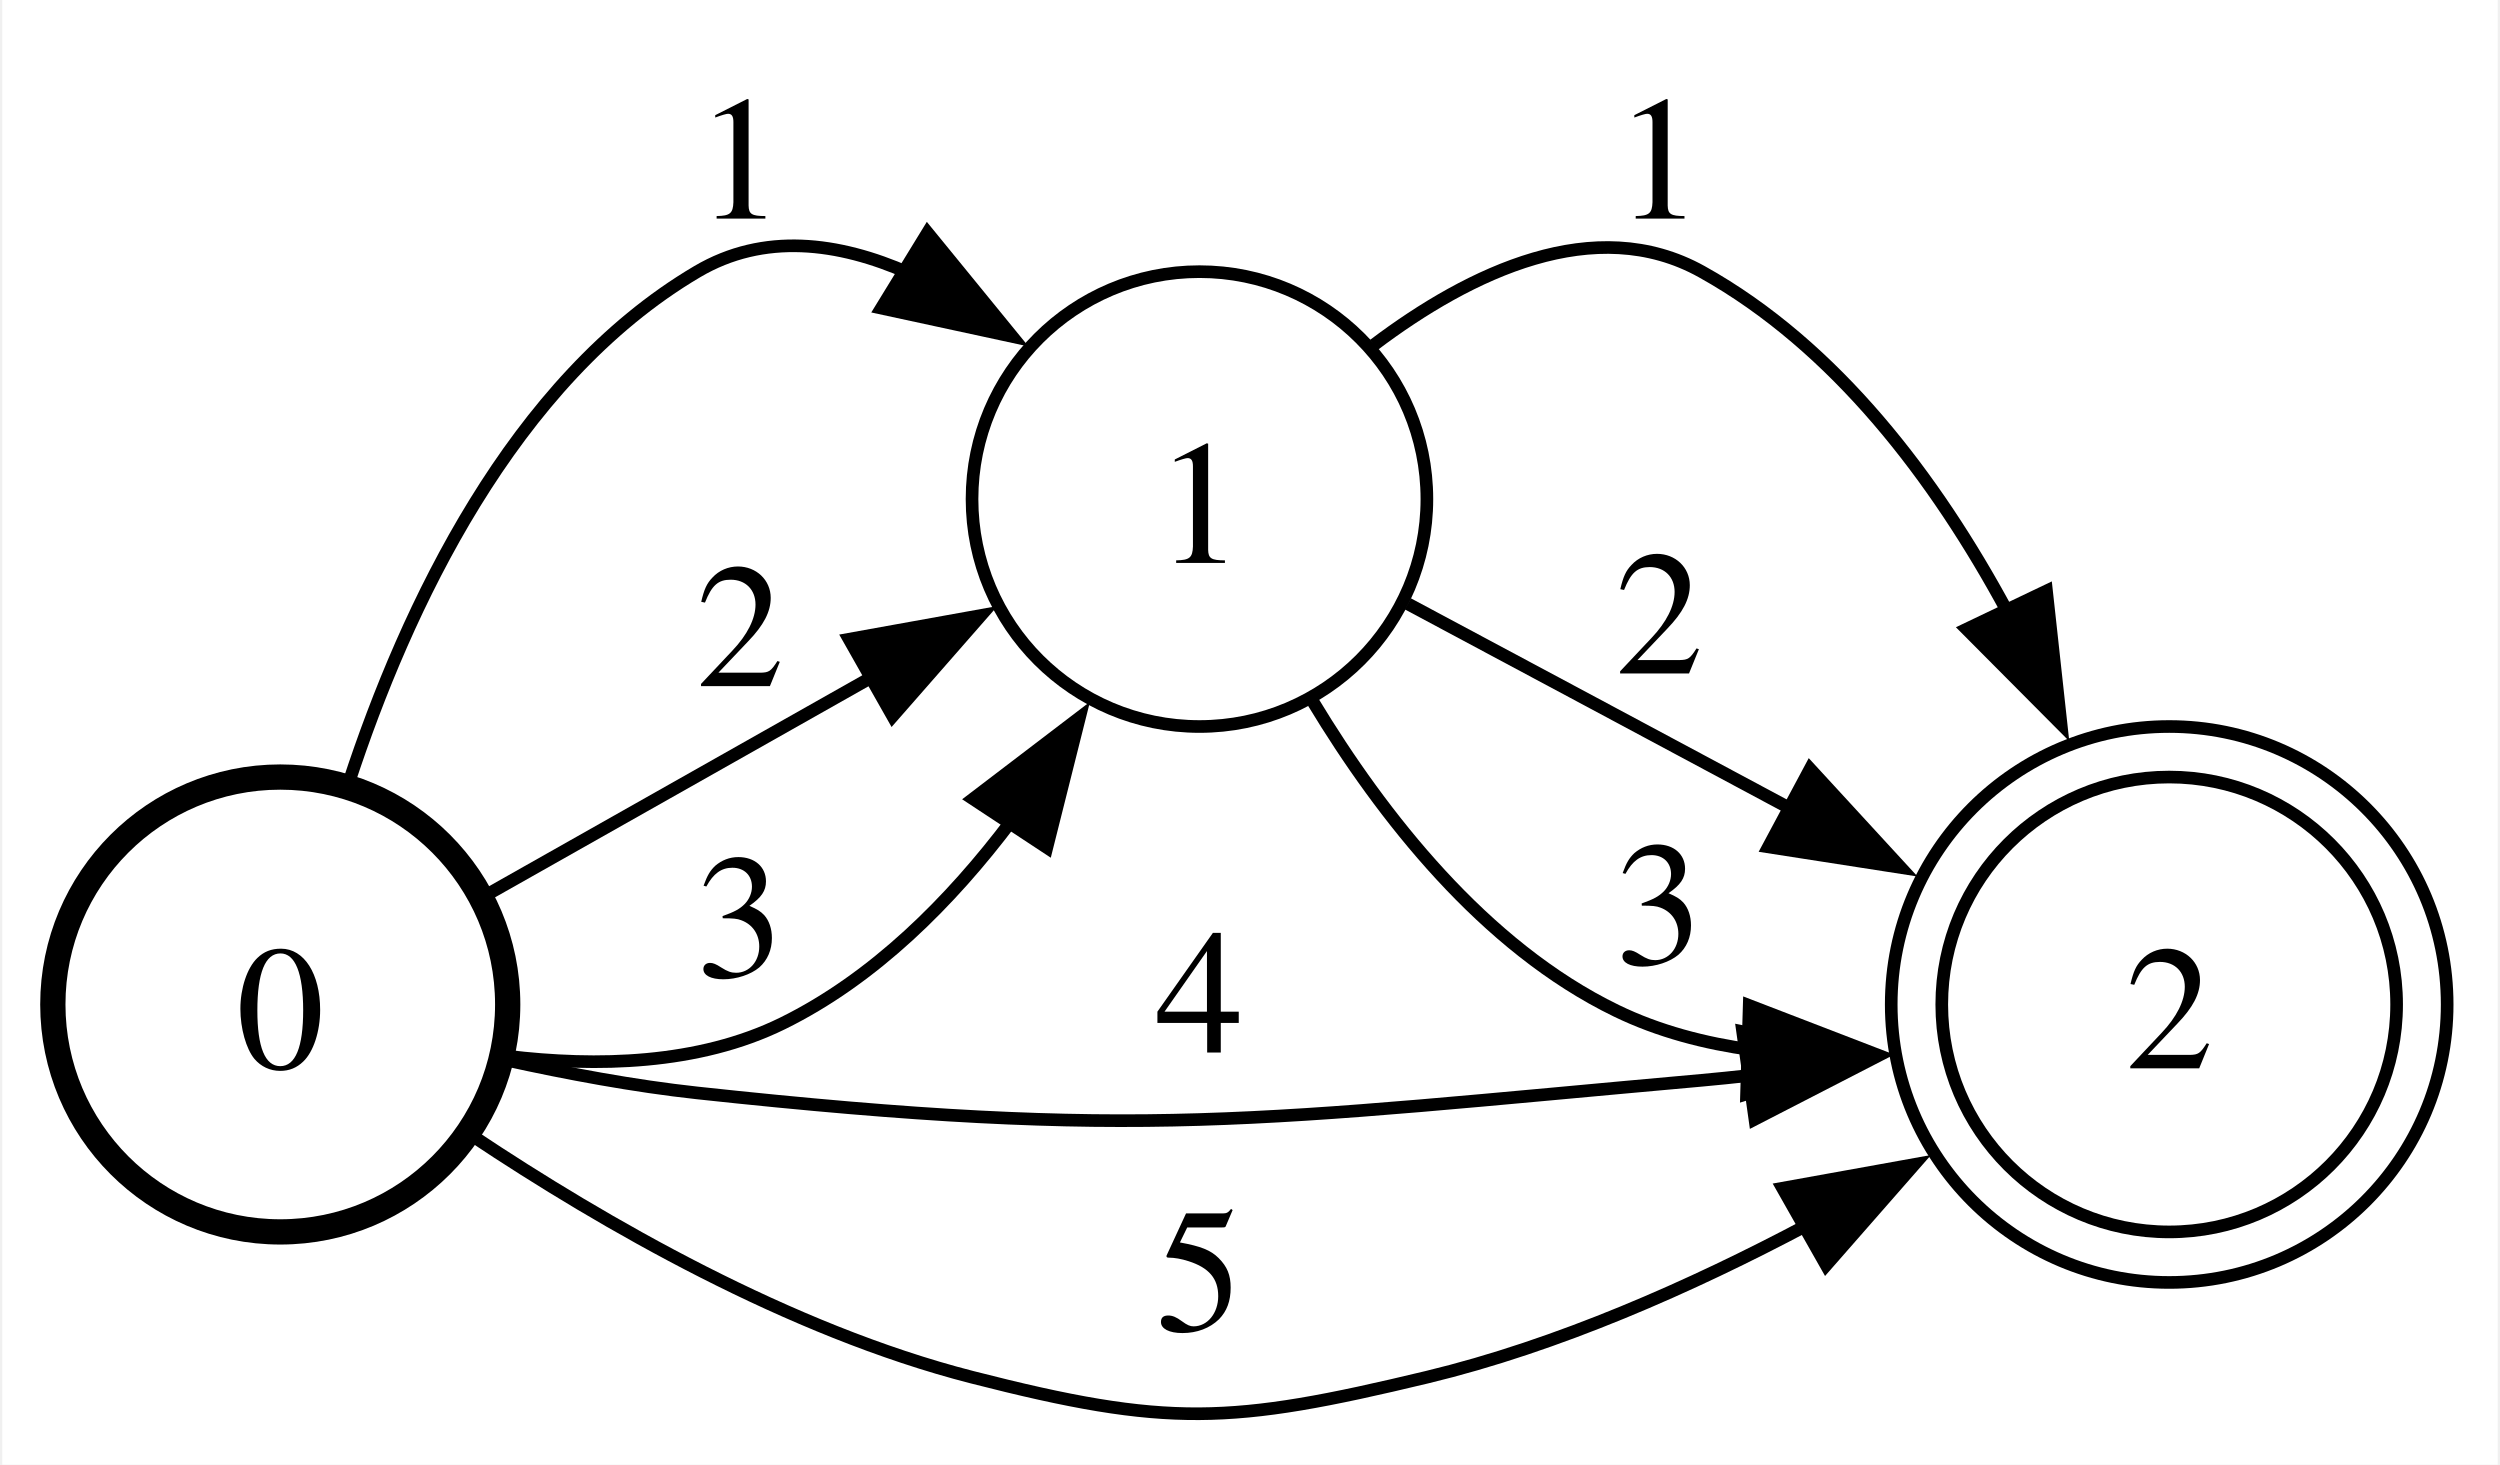
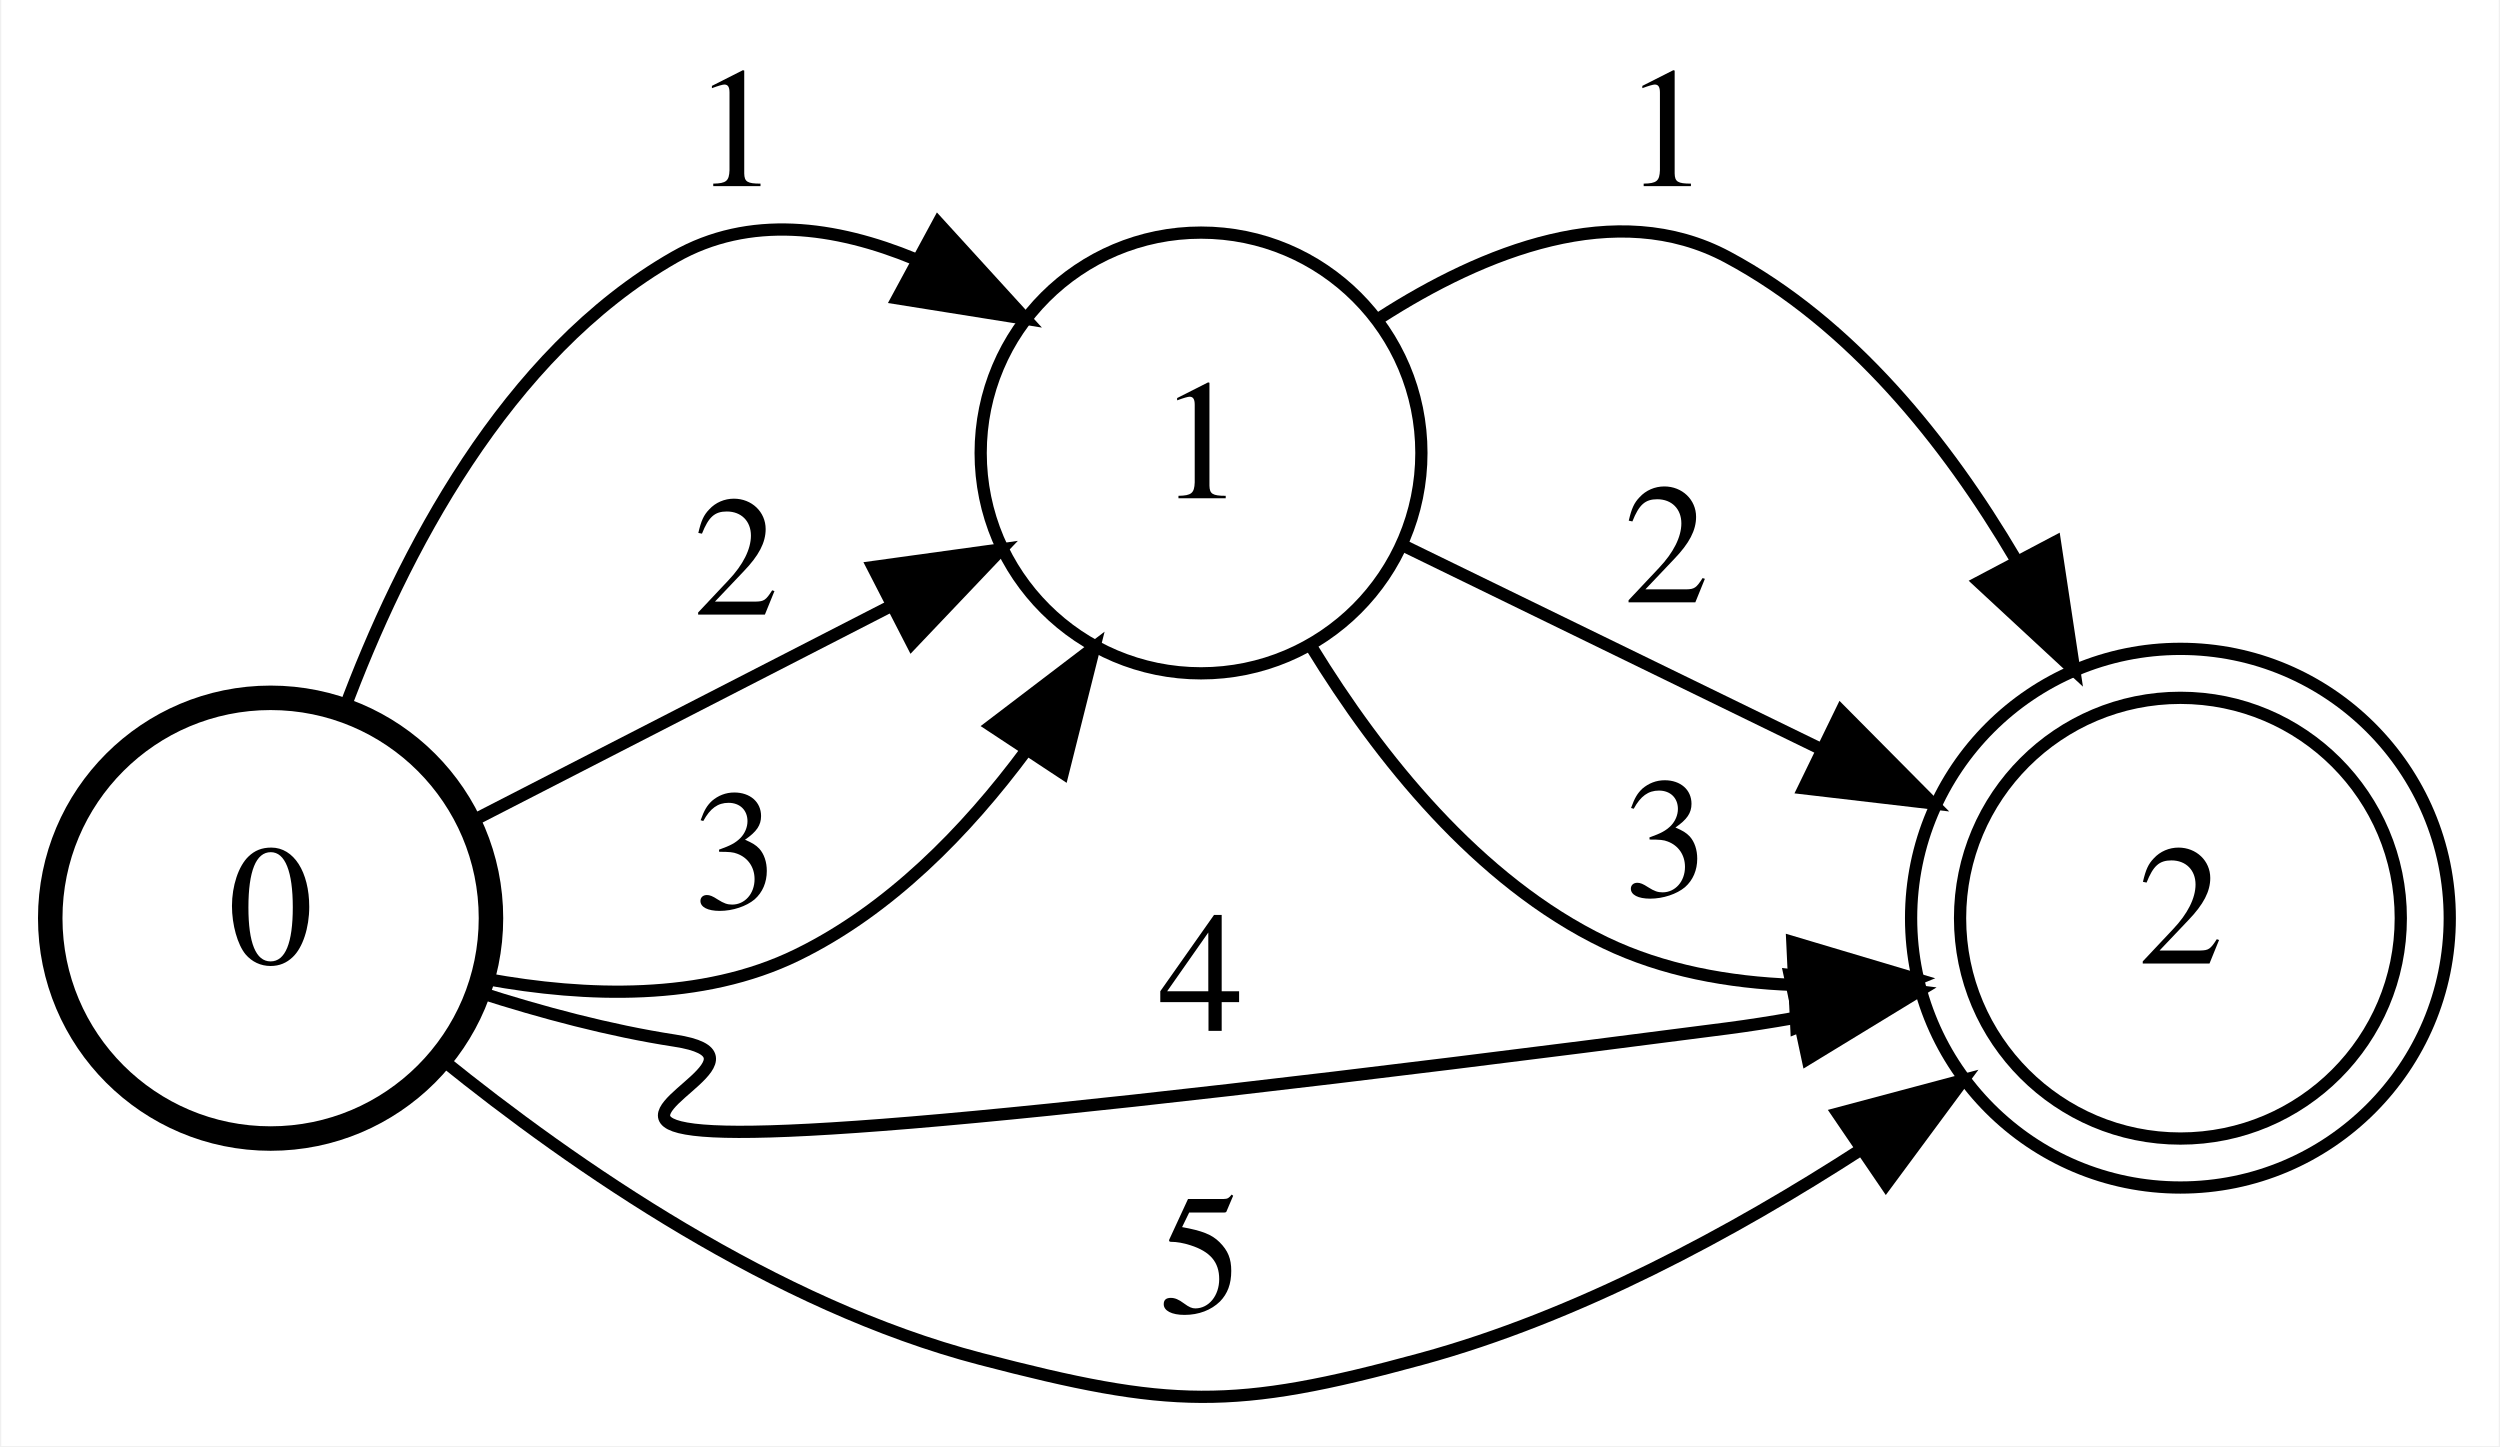
- <svg xmlns="http://www.w3.org/2000/svg" width="198pt" height="116pt" viewBox="0.00 0.00 197.50 115.92">
-   <g id="graph0" class="graph" transform="scale(1 1) rotate(0) translate(4 111.92)">
-     <polygon fill="white" stroke="none" points="-4,4 -4,-111.92 193.5,-111.92 193.5,4 -4,4" />
+ <svg xmlns="http://www.w3.org/2000/svg" width="204pt" height="118pt" viewBox="0.00 0.00 204.00 118.12">
+   <g id="graph0" class="graph" transform="scale(1 1) rotate(0) translate(4 114.12)">
+     <polygon fill="white" stroke="transparent" points="-4,4 -4,-114.12 200,-114.12 200,4 -4,4" />
    <g id="node1" class="node">
-       <ellipse fill="none" stroke="black" stroke-width="2" cx="18" cy="-32.42" rx="18" ry="18" />
-       <text text-anchor="middle" x="18" y="-27.37" font-family="Times,serif" font-size="14.00">0</text>
+       <ellipse fill="none" stroke="black" stroke-width="2" cx="18" cy="-39.12" rx="18" ry="18" />
+       <text text-anchor="middle" x="18" y="-35.42" font-family="Times,serif" font-size="14.00">0</text>
    </g>
    <g id="node2" class="node">
-       <ellipse fill="none" stroke="black" cx="90.75" cy="-72.42" rx="18" ry="18" />
-       <text text-anchor="middle" x="90.75" y="-67.37" font-family="Times,serif" font-size="14.00">1</text>
+       <ellipse fill="none" stroke="black" cx="94" cy="-77.12" rx="18" ry="18" />
+       <text text-anchor="middle" x="94" y="-73.42" font-family="Times,serif" font-size="14.00">1</text>
    </g>
    <g id="edge1" class="edge">
-       <path fill="none" stroke="black" d="M23.45,-50.06C27.94,-63.74 36.34,-81.77 51,-90.42 56.27,-93.53 62.17,-92.77 67.74,-90.31" />
-       <polygon fill="black" stroke="black" points="69.23,-93.5 75.93,-85.29 65.57,-87.53 69.23,-93.5" />
-       <text text-anchor="middle" x="54.38" y="-94.62" font-family="Times,serif" font-size="14.00">1</text>
+       <path fill="none" stroke="black" d="M23.99,-56.1C28.71,-68.78 37.18,-85.24 51,-93.12 57.1,-96.6 64.11,-95.65 70.63,-92.96" />
+       <polygon fill="black" stroke="black" points="72.53,-95.91 79.67,-88.08 69.2,-89.75 72.53,-95.91" />
+       <text text-anchor="middle" x="56" y="-98.92" font-family="Times,serif" font-size="14.00">1</text>
    </g>
    <g id="edge2" class="edge">
-       <path fill="none" stroke="black" d="M34,-40.91C43.01,-46 54.69,-52.6 65.02,-58.44" />
-       <polygon fill="black" stroke="black" points="63.02,-61.33 73.45,-63.21 66.47,-55.24 63.02,-61.33" />
-       <text text-anchor="middle" x="54.38" y="-57.62" font-family="Times,serif" font-size="14.00">2</text>
+       <path fill="none" stroke="black" d="M34.33,-46.99C44.25,-52.09 57.39,-58.83 68.71,-64.64" />
+       <polygon fill="black" stroke="black" points="67.19,-67.8 77.69,-69.25 70.39,-61.57 67.19,-67.8" />
+       <text text-anchor="middle" x="56" y="-63.92" font-family="Times,serif" font-size="14.00">2</text>
    </g>
    <g id="edge3" class="edge">
-       <path fill="none" stroke="black" d="M35.95,-28.33C43.02,-27.47 51.1,-27.65 57.75,-30.92 64.99,-34.48 71.06,-40.56 75.89,-46.98" />
-       <polygon fill="black" stroke="black" points="72.83,-48.69 81.25,-55.11 78.67,-44.84 72.83,-48.69" />
-       <text text-anchor="middle" x="54.38" y="-34.62" font-family="Times,serif" font-size="14.00">3</text>
+       <path fill="none" stroke="black" d="M35.7,-34.14C43.72,-32.68 53.25,-32.33 61,-36.12 68.53,-39.79 74.81,-46.19 79.75,-52.86" />
+       <polygon fill="black" stroke="black" points="76.86,-54.84 85.29,-61.26 82.71,-50.98 76.86,-54.84" />
+       <text text-anchor="middle" x="56" y="-39.92" font-family="Times,serif" font-size="14.00">3</text>
    </g>
    <g id="node3" class="node">
-       <ellipse fill="none" stroke="black" cx="167.5" cy="-32.42" rx="18" ry="18" />
-       <ellipse fill="none" stroke="black" cx="167.5" cy="-32.42" rx="22" ry="22" />
-       <text text-anchor="middle" x="167.5" y="-27.37" font-family="Times,serif" font-size="14.00">2</text>
+       <ellipse fill="none" stroke="black" cx="174" cy="-39.12" rx="18" ry="18" />
+       <ellipse fill="none" stroke="black" cx="174" cy="-39.12" rx="22" ry="22" />
+       <text text-anchor="middle" x="174" y="-35.42" font-family="Times,serif" font-size="14.00">2</text>
    </g>
    <g id="edge4" class="edge">
-       <path fill="none" stroke="black" d="M35.83,-28.03C40.69,-26.96 46.02,-25.96 51,-25.42 86.13,-21.62 95.31,-23.27 130.5,-26.42 131.73,-26.53 132.98,-26.66 134.25,-26.8" />
-       <polygon fill="black" stroke="black" points="133.74,-30.27 144.13,-28.19 134.71,-23.34 133.74,-30.27" />
-       <text text-anchor="middle" x="90.75" y="-28.62" font-family="Times,serif" font-size="14.00">4</text>
+       <path fill="none" stroke="black" d="M35.05,-33.06C40.08,-31.44 45.71,-29.93 51,-29.12 66.91,-26.69 5.57,-13.06 137,-30.12 138.76,-30.35 140.55,-30.63 142.36,-30.95" />
+       <polygon fill="black" stroke="black" points="142.09,-34.47 152.6,-33.15 143.55,-27.63 142.09,-34.47" />
+       <text text-anchor="middle" x="94" y="-29.92" font-family="Times,serif" font-size="14.00">4</text>
    </g>
    <g id="edge5" class="edge">
-       <path fill="none" stroke="black" d="M33.21,-22.02C43.59,-15.1 58.31,-6.62 72.75,-2.92 88.25,1.05 93.19,0.82 108.75,-2.92 119.09,-5.41 129.66,-10.08 138.88,-14.98" />
-       <polygon fill="black" stroke="black" points="136.9,-17.88 147.33,-19.76 140.35,-11.79 136.9,-17.88" />
-       <text text-anchor="middle" x="90.75" y="-6.62" font-family="Times,serif" font-size="14.00">5</text>
+       <path fill="none" stroke="black" d="M31.93,-27.64C42.81,-18.84 59.24,-7.49 76,-3.12 91.48,0.92 96.57,1.1 112,-3.12 124.7,-6.58 137.44,-13.45 147.97,-20.26" />
+       <polygon fill="black" stroke="black" points="146.01,-23.16 156.25,-25.89 149.95,-17.37 146.01,-23.16" />
+       <text text-anchor="middle" x="94" y="-6.92" font-family="Times,serif" font-size="14.00">5</text>
    </g>
    <g id="edge6" class="edge">
-       <path fill="none" stroke="black" d="M104.55,-84.62C112.21,-90.4 122.07,-95.11 130.5,-90.42 141.14,-84.5 149.04,-73.99 154.68,-63.53" />
-       <polygon fill="black" stroke="black" points="157.79,-65.15 158.94,-54.62 151.47,-62.13 157.79,-65.15" />
-       <text text-anchor="middle" x="127.12" y="-94.62" font-family="Times,serif" font-size="14.00">1</text>
+       <path fill="none" stroke="black" d="M108.62,-88.16C117.04,-93.57 127.92,-97.98 137,-93.12 147.09,-87.72 154.84,-78.11 160.52,-68.47" />
+       <polygon fill="black" stroke="black" points="163.75,-69.84 165.33,-59.37 157.56,-66.57 163.75,-69.84" />
+       <text text-anchor="middle" x="132" y="-98.92" font-family="Times,serif" font-size="14.00">1</text>
    </g>
    <g id="edge7" class="edge">
-       <path fill="none" stroke="black" d="M107.24,-64.13C116.03,-59.43 127.31,-53.4 137.66,-47.85" />
-       <polygon fill="black" stroke="black" points="139.08,-51.06 146.25,-43.26 135.78,-44.89 139.08,-51.06" />
-       <text text-anchor="middle" x="127.12" y="-58.62" font-family="Times,serif" font-size="14.00">2</text>
+       <path fill="none" stroke="black" d="M110.41,-69.61C120.12,-64.88 132.96,-58.62 144.48,-53.01" />
+       <polygon fill="black" stroke="black" points="146.29,-56.02 153.75,-48.5 143.23,-49.73 146.29,-56.02" />
+       <text text-anchor="middle" x="132" y="-64.92" font-family="Times,serif" font-size="14.00">2</text>
    </g>
    <g id="edge8" class="edge">
-       <path fill="none" stroke="black" d="M99.76,-56.34C105.18,-47.37 113.27,-37 123.75,-31.92 127.09,-30.3 130.76,-29.34 134.49,-28.83" />
-       <polygon fill="black" stroke="black" points="134.26,-32.34 144.15,-28.53 134.05,-25.34 134.26,-32.34" />
-       <text text-anchor="middle" x="127.12" y="-35.62" font-family="Times,serif" font-size="14.00">3</text>
+       <path fill="none" stroke="black" d="M103.05,-61.23C108.49,-52.36 116.58,-42.13 127,-37.12 131.74,-34.84 137.09,-33.86 142.41,-33.67" />
+       <polygon fill="black" stroke="black" points="142.3,-37.17 152.46,-34.14 142.63,-30.18 142.3,-37.17" />
+       <text text-anchor="middle" x="132" y="-40.92" font-family="Times,serif" font-size="14.00">3</text>
    </g>
  </g>
</svg>
